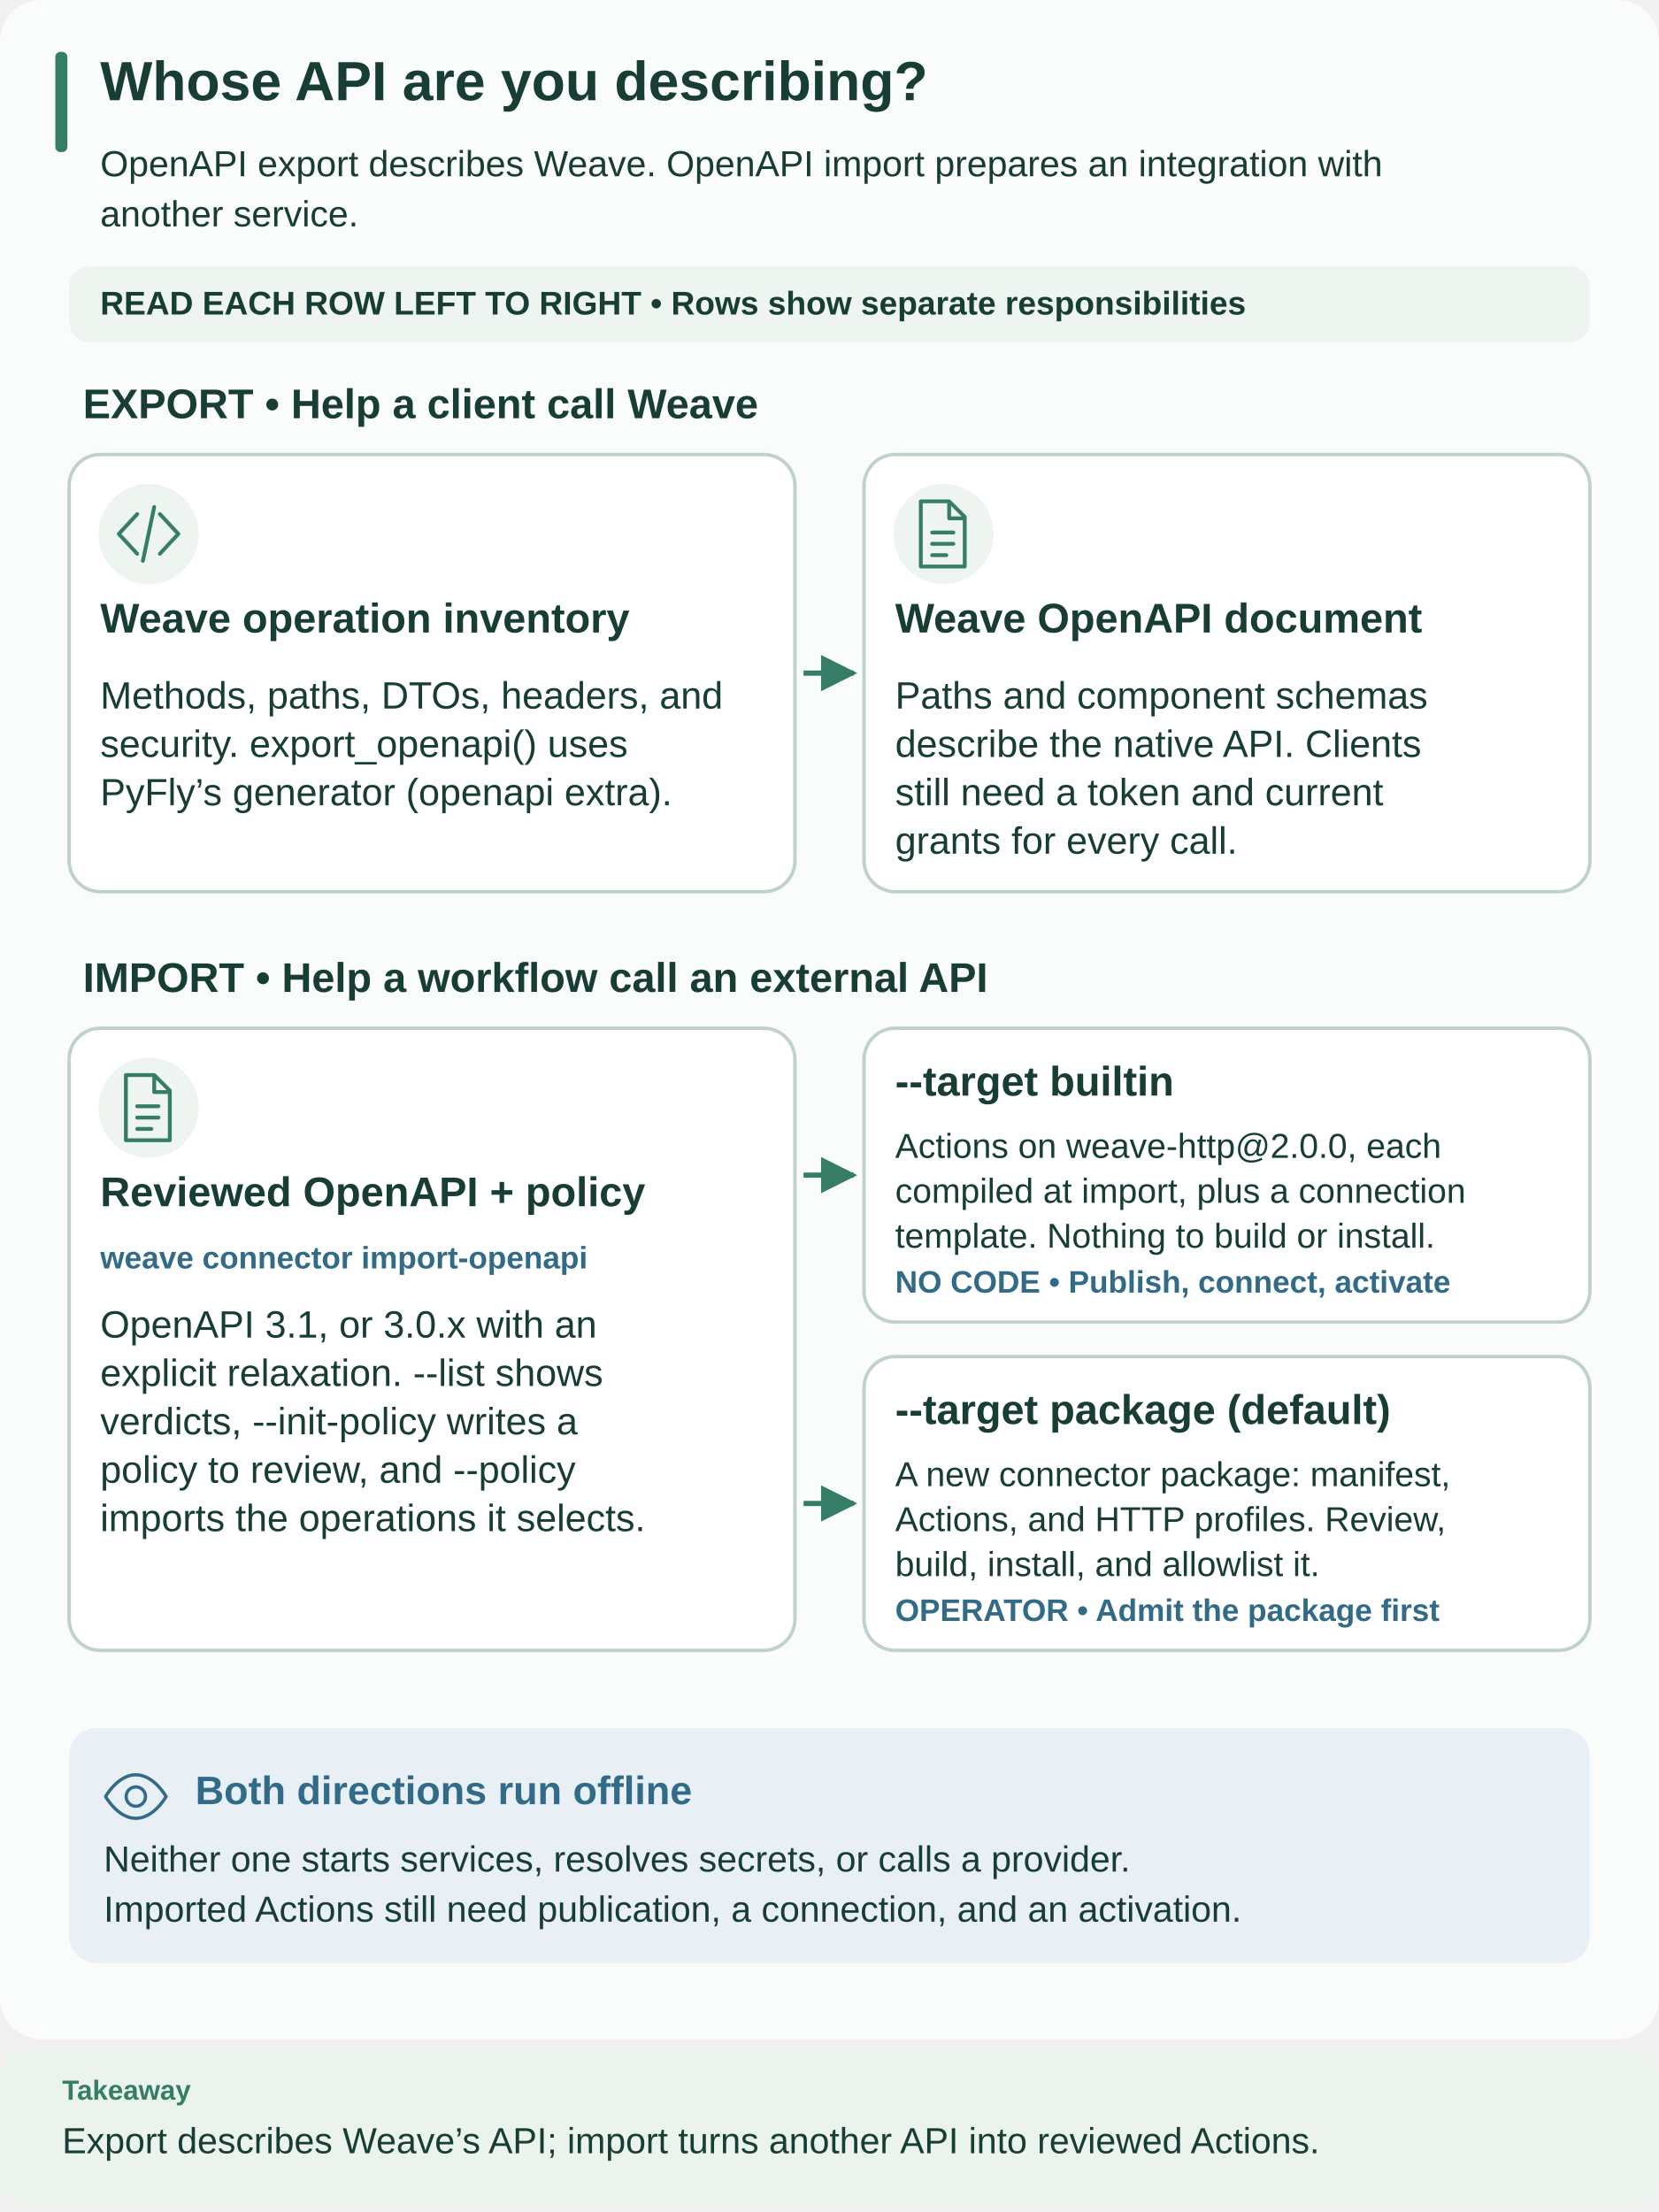
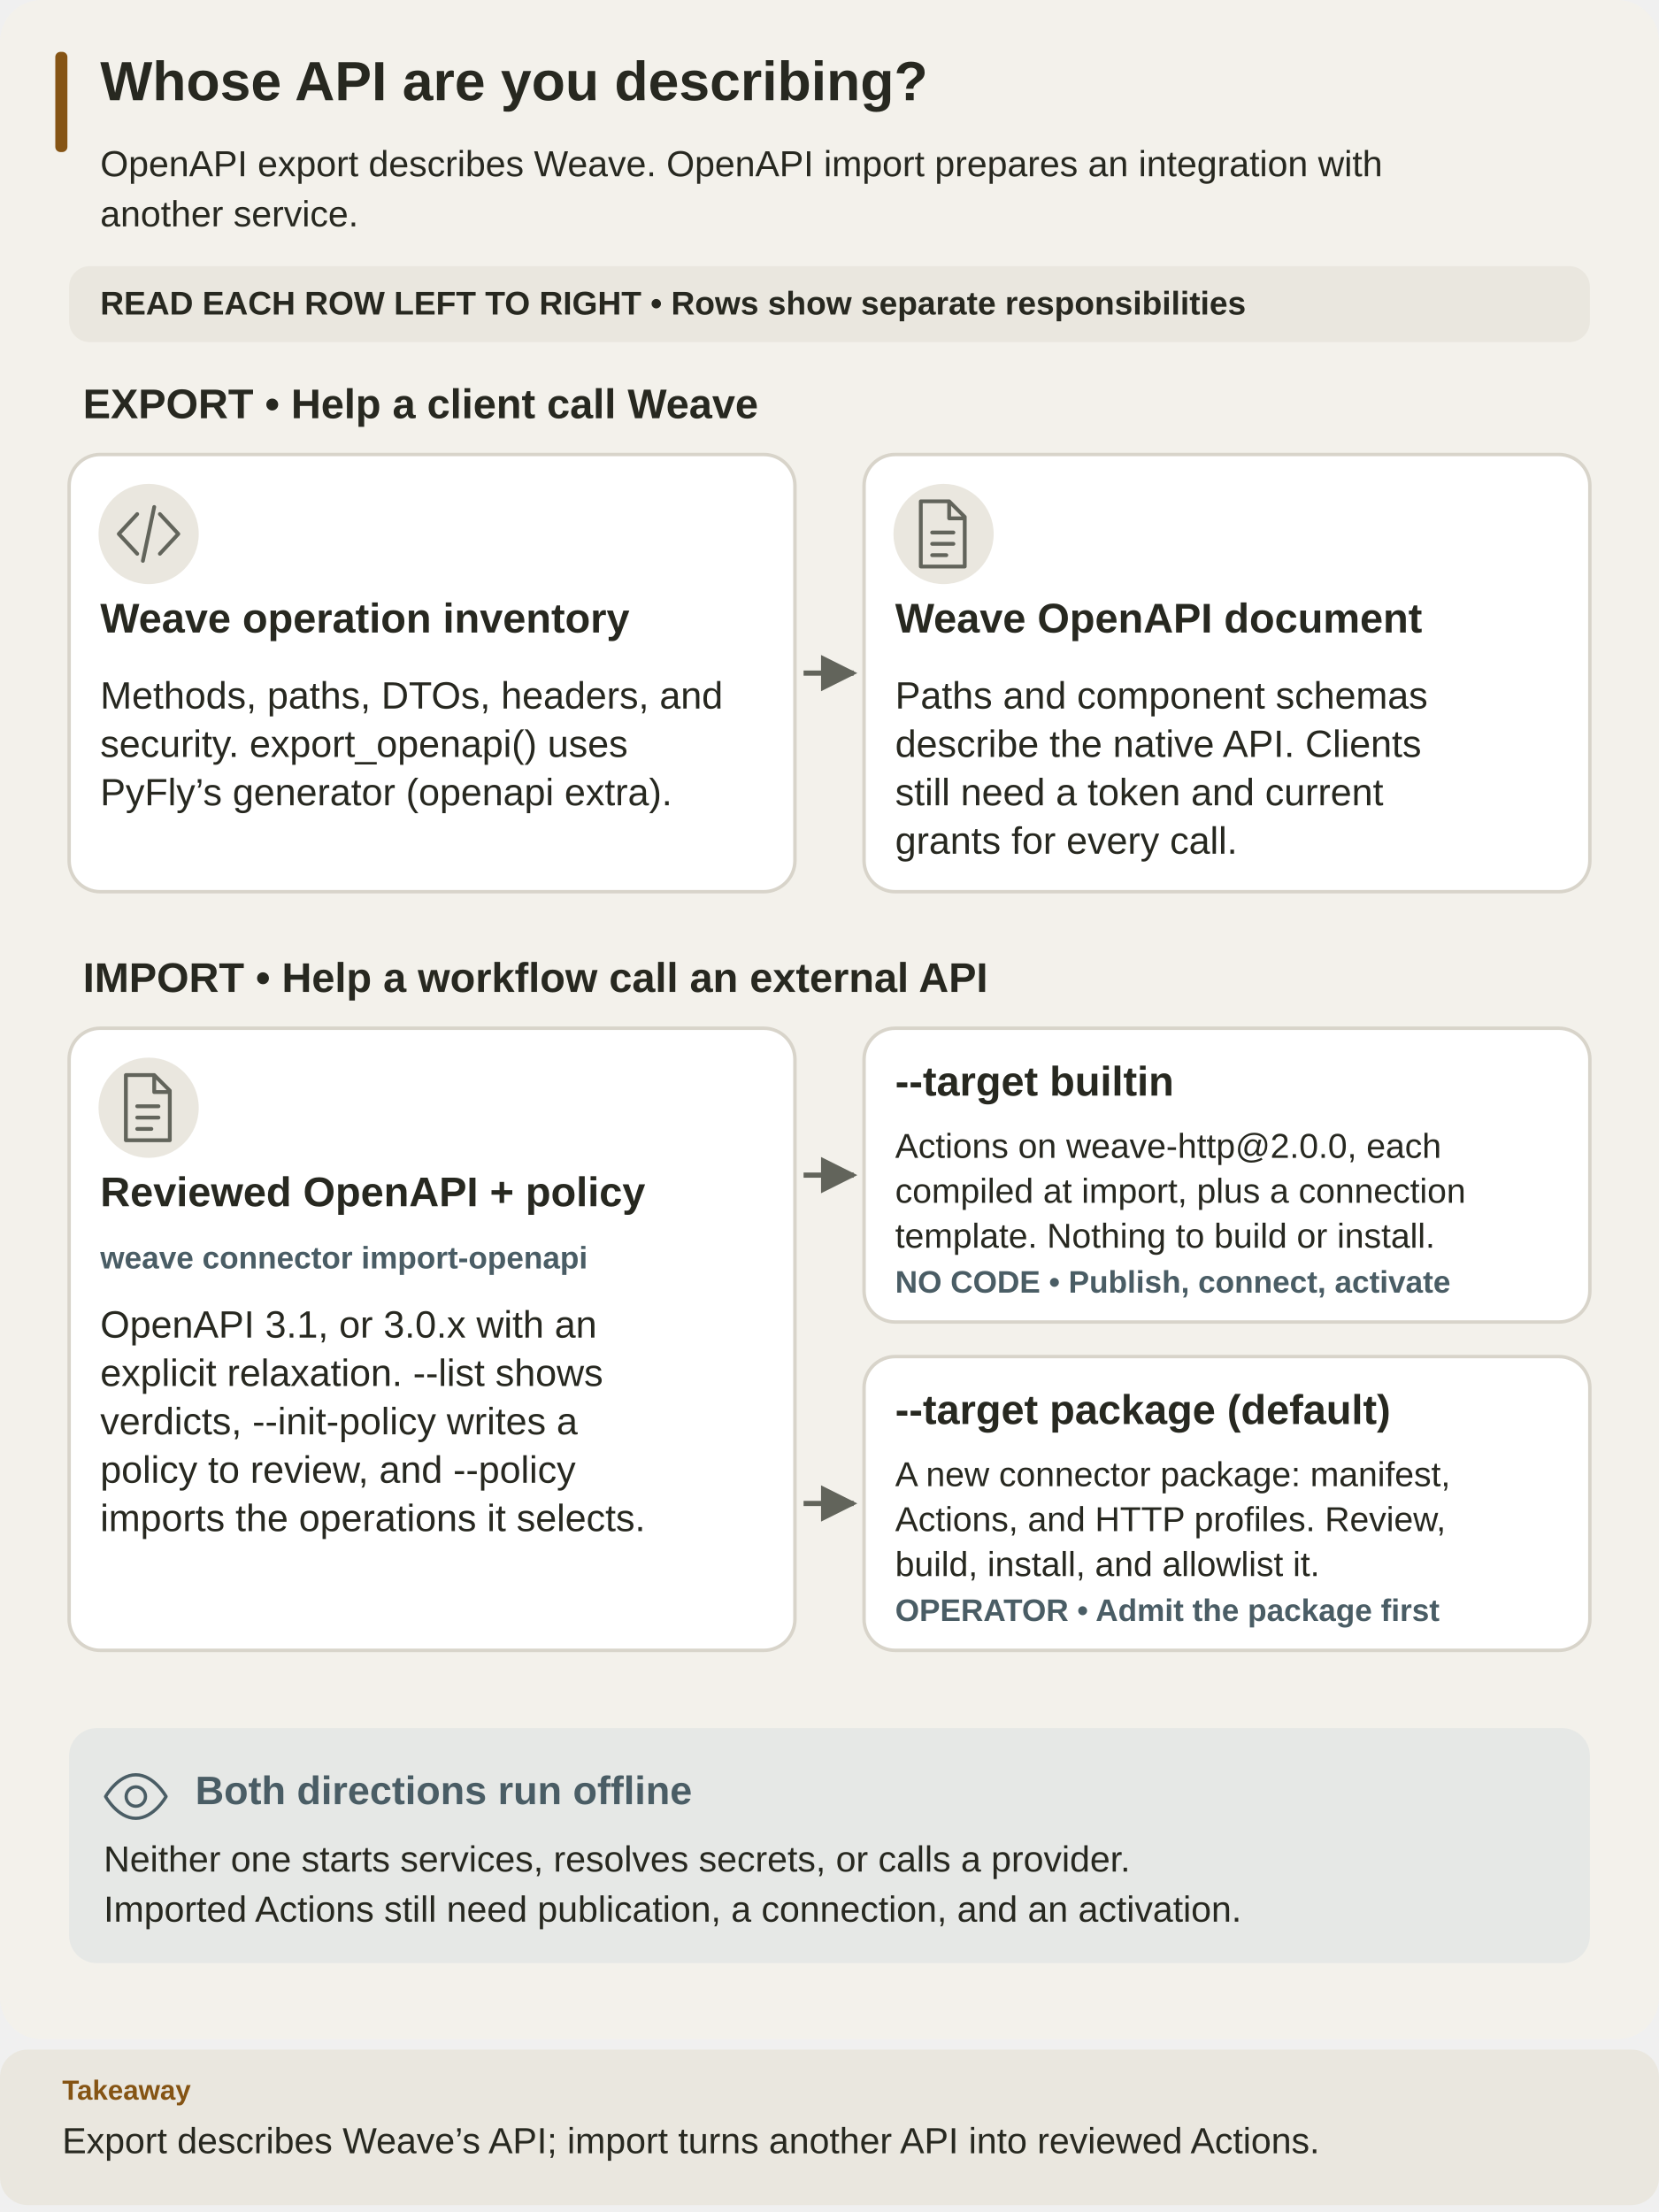
<svg xmlns="http://www.w3.org/2000/svg" width="960" height="1280" viewBox="0 0 960 1280" role="img" aria-labelledby="title desc">
  <defs>
    <marker id="arrow" viewBox="0 0 10 10" refX="9" refY="5" markerWidth="7" markerHeight="7" orient="auto">
-       <path d="M0 0 10 5 0 10z" fill="#367D68" />
+       <path d="M0 0 10 5 0 10z" fill="#62645B" />
    </marker>
  </defs>
-   <style>text{font-family:Arial,Helvetica,sans-serif}.edge{stroke:#367D68;stroke-width:3;fill:none;marker-end:url(#arrow)}</style>
-   <rect width="960" height="1180" rx="24" fill="#FAFCFB" />
-   <rect x="32" y="30" width="7" height="58" rx="3" fill="#367D68" />
-   <text x="58" y="58" font-size="32" font-weight="700" fill="#173D34">Whose API are you describing?</text>
-   <text x="58" y="102" font-size="21" font-weight="400" fill="#173D34">OpenAPI export describes Weave. OpenAPI import prepares an integration with</text>
-   <text x="58" y="131" font-size="21" font-weight="400" fill="#173D34">another service.</text>
-   <rect x="40" y="154" width="880" height="44" rx="12" fill="#EEF4F0" />
-   <text x="58" y="182" font-size="19" font-weight="600" fill="#173D34">READ EACH ROW LEFT TO RIGHT  •  Rows show separate responsibilities</text>
-   <text x="48" y="242" font-size="24" font-weight="700" fill="#173D34">EXPORT • Help a client call Weave</text>
-   <rect x="40.0" y="263" width="420.0" height="253" rx="18" fill="white" stroke="#BFD2C8" stroke-width="2" />
-   <circle cx="86.0" cy="309" r="29" fill="#EEF4F0" />
-   <g transform="translate(63.0 286) scale(0.82)" stroke="#367D68" stroke-width="2.7" fill="none" stroke-linecap="round" stroke-linejoin="round">
+   <style>text{font-family:Arial,Helvetica,sans-serif}.edge{stroke:#62645B;stroke-width:3;fill:none;marker-end:url(#arrow)}</style>
+   <rect width="960" height="1180" rx="24" fill="#F3F1EB" />
+   <rect x="32" y="30" width="7" height="58" rx="3" fill="#855414" />
+   <text x="58" y="58" font-size="32" font-weight="700" fill="#272820">Whose API are you describing?</text>
+   <text x="58" y="102" font-size="21" font-weight="400" fill="#272820">OpenAPI export describes Weave. OpenAPI import prepares an integration with</text>
+   <text x="58" y="131" font-size="21" font-weight="400" fill="#272820">another service.</text>
+   <rect x="40" y="154" width="880" height="44" rx="12" fill="#EAE7DF" />
+   <text x="58" y="182" font-size="19" font-weight="600" fill="#272820">READ EACH ROW LEFT TO RIGHT  •  Rows show separate responsibilities</text>
+   <text x="48" y="242" font-size="24" font-weight="700" fill="#272820">EXPORT • Help a client call Weave</text>
+   <rect x="40.0" y="263" width="420.0" height="253" rx="18" fill="white" stroke="#D8D4CA" stroke-width="2" />
+   <circle cx="86.0" cy="309" r="29" fill="#EAE7DF" />
+   <g transform="translate(63.0 286) scale(0.82)" stroke="#62645B" stroke-width="2.7" fill="none" stroke-linecap="round" stroke-linejoin="round">
    <path d="m20 14-13 14 13 14 M36 14l13 14-13 14 M32 9l-8 38" />
  </g>
-   <text x="58.0" y="366" font-size="24" font-weight="700" fill="#173D34">Weave operation inventory</text>
-   <text x="58.0" y="410" font-size="22" font-weight="400" fill="#173D34">Methods, paths, DTOs, headers, and</text>
-   <text x="58.0" y="438" font-size="22" font-weight="400" fill="#173D34">security. export_openapi() uses</text>
-   <text x="58.0" y="466" font-size="22" font-weight="400" fill="#173D34">PyFly’s generator (openapi extra).</text>
+   <text x="58.0" y="366" font-size="24" font-weight="700" fill="#272820">Weave operation inventory</text>
+   <text x="58.0" y="410" font-size="22" font-weight="400" fill="#272820">Methods, paths, DTOs, headers, and</text>
+   <text x="58.0" y="438" font-size="22" font-weight="400" fill="#272820">security. export_openapi() uses</text>
+   <text x="58.0" y="466" font-size="22" font-weight="400" fill="#272820">PyFly’s generator (openapi extra).</text>
  <path class="edge" d="M465.0 389.5h29" />
-   <rect x="500.0" y="263" width="420.0" height="253" rx="18" fill="white" stroke="#BFD2C8" stroke-width="2" />
-   <circle cx="546.0" cy="309" r="29" fill="#EEF4F0" />
-   <g transform="translate(523.0 286) scale(0.82)" stroke="#367D68" stroke-width="2.7" fill="none" stroke-linecap="round" stroke-linejoin="round">
+   <rect x="500.0" y="263" width="420.0" height="253" rx="18" fill="white" stroke="#D8D4CA" stroke-width="2" />
+   <circle cx="546.0" cy="309" r="29" fill="#EAE7DF" />
+   <g transform="translate(523.0 286) scale(0.82)" stroke="#62645B" stroke-width="2.7" fill="none" stroke-linecap="round" stroke-linejoin="round">
    <path d="M12 5h20l11 11v35H12z M32 5v12h11 M20 27h15 M20 35h15 M20 43h10" />
  </g>
-   <text x="518.0" y="366" font-size="24" font-weight="700" fill="#173D34">Weave OpenAPI document</text>
-   <text x="518.0" y="410" font-size="22" font-weight="400" fill="#173D34">Paths and component schemas</text>
-   <text x="518.0" y="438" font-size="22" font-weight="400" fill="#173D34">describe the native API. Clients</text>
-   <text x="518.0" y="466" font-size="22" font-weight="400" fill="#173D34">still need a token and current</text>
-   <text x="518.0" y="494" font-size="22" font-weight="400" fill="#173D34">grants for every call.</text>
-   <text x="48" y="574" font-size="24" font-weight="700" fill="#173D34">IMPORT • Help a workflow call an external API</text>
-   <rect x="40.0" y="595" width="420.0" height="360" rx="18" fill="white" stroke="#BFD2C8" stroke-width="2" />
-   <circle cx="86.0" cy="641" r="29" fill="#EEF4F0" />
-   <g transform="translate(63.0 618) scale(0.82)" stroke="#367D68" stroke-width="2.7" fill="none" stroke-linecap="round" stroke-linejoin="round">
+   <text x="518.0" y="366" font-size="24" font-weight="700" fill="#272820">Weave OpenAPI document</text>
+   <text x="518.0" y="410" font-size="22" font-weight="400" fill="#272820">Paths and component schemas</text>
+   <text x="518.0" y="438" font-size="22" font-weight="400" fill="#272820">describe the native API. Clients</text>
+   <text x="518.0" y="466" font-size="22" font-weight="400" fill="#272820">still need a token and current</text>
+   <text x="518.0" y="494" font-size="22" font-weight="400" fill="#272820">grants for every call.</text>
+   <text x="48" y="574" font-size="24" font-weight="700" fill="#272820">IMPORT • Help a workflow call an external API</text>
+   <rect x="40.0" y="595" width="420.0" height="360" rx="18" fill="white" stroke="#D8D4CA" stroke-width="2" />
+   <circle cx="86.0" cy="641" r="29" fill="#EAE7DF" />
+   <g transform="translate(63.0 618) scale(0.82)" stroke="#62645B" stroke-width="2.7" fill="none" stroke-linecap="round" stroke-linejoin="round">
    <path d="M12 5h20l11 11v35H12z M32 5v12h11 M20 27h15 M20 35h15 M20 43h10" />
  </g>
-   <text x="58.0" y="698" font-size="24" font-weight="700" fill="#173D34">Reviewed OpenAPI + policy</text>
-   <text x="58.0" y="774" font-size="22" font-weight="400" fill="#173D34">OpenAPI 3.1, or 3.0.x with an</text>
-   <text x="58.0" y="802" font-size="22" font-weight="400" fill="#173D34">explicit relaxation. --list shows</text>
-   <text x="58.0" y="830" font-size="22" font-weight="400" fill="#173D34">verdicts, --init-policy writes a</text>
-   <text x="58.0" y="858" font-size="22" font-weight="400" fill="#173D34">policy to review, and --policy</text>
-   <text x="58.0" y="886" font-size="22" font-weight="400" fill="#173D34">imports the operations it selects.</text>
-   <text x="58.0" y="734" font-size="18" font-weight="600" fill="#326B88">weave connector import-openapi</text>
+   <text x="58.0" y="698" font-size="24" font-weight="700" fill="#272820">Reviewed OpenAPI + policy</text>
+   <text x="58.0" y="774" font-size="22" font-weight="400" fill="#272820">OpenAPI 3.1, or 3.0.x with an</text>
+   <text x="58.0" y="802" font-size="22" font-weight="400" fill="#272820">explicit relaxation. --list shows</text>
+   <text x="58.0" y="830" font-size="22" font-weight="400" fill="#272820">verdicts, --init-policy writes a</text>
+   <text x="58.0" y="858" font-size="22" font-weight="400" fill="#272820">policy to review, and --policy</text>
+   <text x="58.0" y="886" font-size="22" font-weight="400" fill="#272820">imports the operations it selects.</text>
+   <text x="58.0" y="734" font-size="18" font-weight="600" fill="#4A5D65">weave connector import-openapi</text>
  <path class="edge" d="M465.0 680h29" />
  <path class="edge" d="M465.0 870h29" />
-   <rect x="500.0" y="595" width="420.0" height="170" rx="18" fill="white" stroke="#BFD2C8" stroke-width="2" />
-   <text x="518.0" y="634" font-size="24" font-weight="700" fill="#173D34">--target builtin</text>
-   <text x="518.0" y="670" font-size="20" font-weight="400" fill="#173D34">Actions on weave-http@2.0.0, each</text>
-   <text x="518.0" y="696" font-size="20" font-weight="400" fill="#173D34">compiled at import, plus a connection</text>
-   <text x="518.0" y="722" font-size="20" font-weight="400" fill="#173D34">template. Nothing to build or install.</text>
-   <text x="518.0" y="748" font-size="18" font-weight="600" fill="#326B88">NO CODE • Publish, connect, activate</text>
-   <rect x="500.0" y="785" width="420.0" height="170" rx="18" fill="white" stroke="#BFD2C8" stroke-width="2" />
-   <text x="518.0" y="824" font-size="24" font-weight="700" fill="#173D34">--target package (default)</text>
-   <text x="518.0" y="860" font-size="20" font-weight="400" fill="#173D34">A new connector package: manifest,</text>
-   <text x="518.0" y="886" font-size="20" font-weight="400" fill="#173D34">Actions, and HTTP profiles. Review,</text>
-   <text x="518.0" y="912" font-size="20" font-weight="400" fill="#173D34">build, install, and allowlist it.</text>
-   <text x="518.0" y="938" font-size="18" font-weight="600" fill="#326B88">OPERATOR • Admit the package first</text>
-   <rect x="40" y="1000" width="880" height="136" rx="16" fill="#E8F0F6" />
-   <g transform="translate(59 1020) scale(0.7)" stroke="#326B88" stroke-width="2.7" fill="none" stroke-linecap="round" stroke-linejoin="round">
+   <rect x="500.0" y="595" width="420.0" height="170" rx="18" fill="white" stroke="#D8D4CA" stroke-width="2" />
+   <text x="518.0" y="634" font-size="24" font-weight="700" fill="#272820">--target builtin</text>
+   <text x="518.0" y="670" font-size="20" font-weight="400" fill="#272820">Actions on weave-http@2.0.0, each</text>
+   <text x="518.0" y="696" font-size="20" font-weight="400" fill="#272820">compiled at import, plus a connection</text>
+   <text x="518.0" y="722" font-size="20" font-weight="400" fill="#272820">template. Nothing to build or install.</text>
+   <text x="518.0" y="748" font-size="18" font-weight="600" fill="#4A5D65">NO CODE • Publish, connect, activate</text>
+   <rect x="500.0" y="785" width="420.0" height="170" rx="18" fill="white" stroke="#D8D4CA" stroke-width="2" />
+   <text x="518.0" y="824" font-size="24" font-weight="700" fill="#272820">--target package (default)</text>
+   <text x="518.0" y="860" font-size="20" font-weight="400" fill="#272820">A new connector package: manifest,</text>
+   <text x="518.0" y="886" font-size="20" font-weight="400" fill="#272820">Actions, and HTTP profiles. Review,</text>
+   <text x="518.0" y="912" font-size="20" font-weight="400" fill="#272820">build, install, and allowlist it.</text>
+   <text x="518.0" y="938" font-size="18" font-weight="600" fill="#4A5D65">OPERATOR • Admit the package first</text>
+   <rect x="40" y="1000" width="880" height="136" rx="16" fill="#E6E8E6" />
+   <g transform="translate(59 1020) scale(0.7)" stroke="#4A5D65" stroke-width="2.7" fill="none" stroke-linecap="round" stroke-linejoin="round">
    <path d="M3 28s10-18 25-18 25 18 25 18-10 18-25 18S3 28 3 28z" />
    <circle cx="28" cy="28" r="8" />
  </g>
-   <text x="113" y="1044" font-size="23" font-weight="700" fill="#326B88">Both directions run offline</text>
-   <text x="60" y="1083" font-size="21" font-weight="400" fill="#173D34">Neither one starts services, resolves secrets, or calls a provider.</text>
-   <text x="60" y="1112" font-size="21" font-weight="400" fill="#173D34">Imported Actions still need publication, a connection, and an activation.</text>
+   <text x="113" y="1044" font-size="23" font-weight="700" fill="#4A5D65">Both directions run offline</text>
+   <text x="60" y="1083" font-size="21" font-weight="400" fill="#272820">Neither one starts services, resolves secrets, or calls a provider.</text>
+   <text x="60" y="1112" font-size="21" font-weight="400" fill="#272820">Imported Actions still need publication, a connection, and an activation.</text>
  <g id="takeaway">
-     <rect x="0" y="1186" width="960" height="90" rx="16" fill="#EAF4ED" />
-     <text x="36" y="1215" style="font-family:Arial,Helvetica,sans-serif;font-size:16px;font-weight:700;fill:#367D68">Takeaway</text>
-     <text x="36" y="1246" style="font-family:Arial,Helvetica,sans-serif;font-size:21px;fill:#173D34">Export describes Weave’s API; import turns another API into reviewed Actions.</text>
+     <rect x="0" y="1186" width="960" height="90" rx="16" fill="#EAE7DF" />
+     <text x="36" y="1215" style="font-family:Arial,Helvetica,sans-serif;font-size:16px;font-weight:700;fill:#855414">Takeaway</text>
+     <text x="36" y="1246" style="font-family:Arial,Helvetica,sans-serif;font-size:21px;fill:#272820">Export describes Weave’s API; import turns another API into reviewed Actions.</text>
  </g>
</svg>
